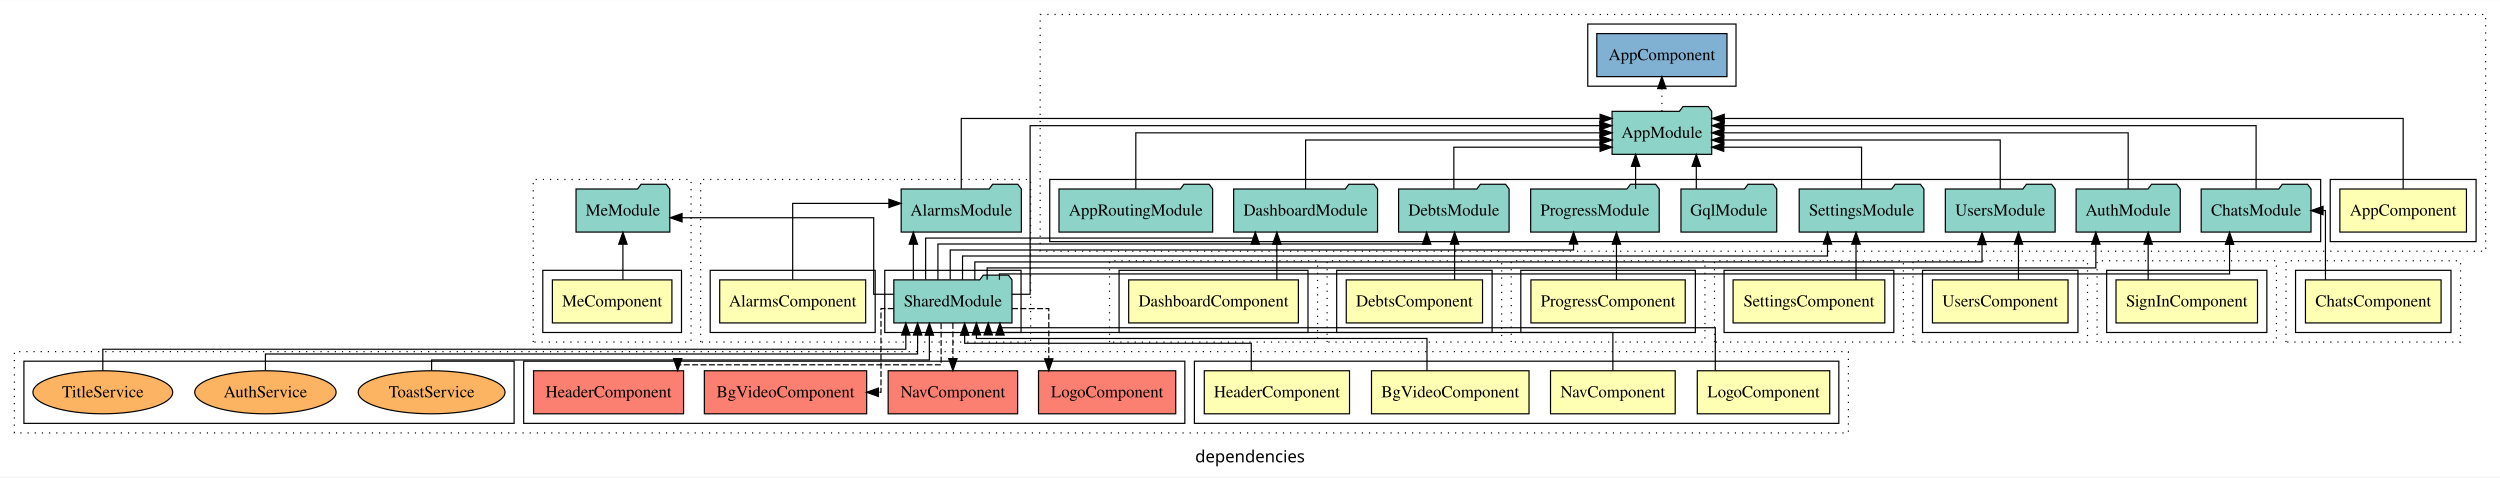
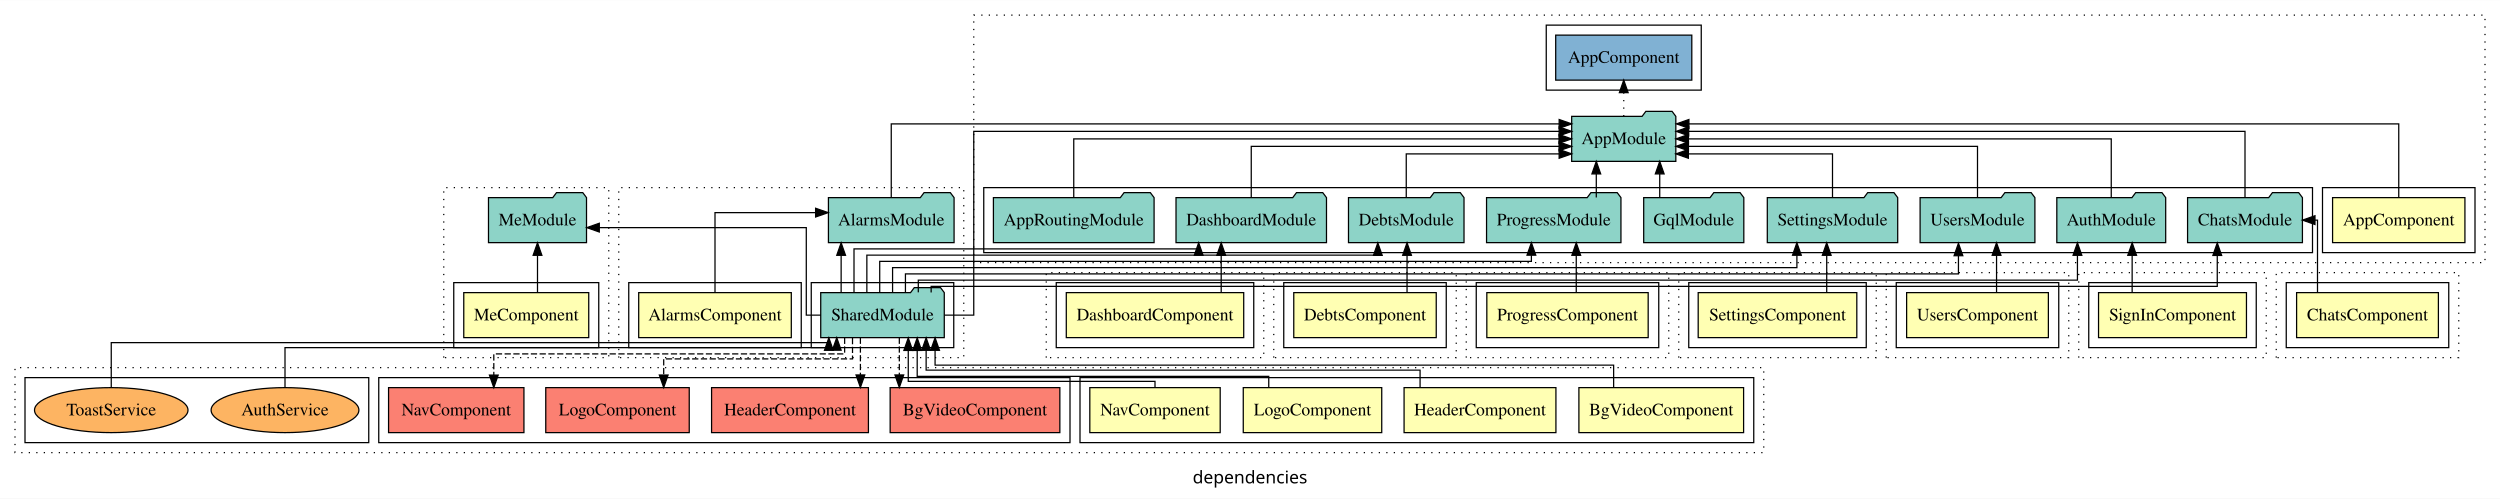
- <svg xmlns="http://www.w3.org/2000/svg" width="2091pt" height="399pt" viewBox="0.00 0.00 2091.00 398.80">
+ <svg xmlns="http://www.w3.org/2000/svg" width="2000pt" height="399pt" viewBox="0.00 0.00 2000.00 398.80">
  <g id="graph0" class="graph" transform="scale(1 1) rotate(0) translate(4 394.8)">
-     <polygon fill="white" stroke="transparent" points="-4,4 -4,-394.8 2087,-394.8 2087,4 -4,4" />
-     <text text-anchor="middle" x="1041.5" y="-8.2" font-family="sans-serif" font-size="14.00">dependencies</text>
+     <polygon fill="white" stroke="transparent" points="-4,4 -4,-394.8 1996,-394.8 1996,4 -4,4" />
+     <text text-anchor="middle" x="996" y="-8.2" font-family="sans-serif" font-size="14.00">dependencies</text>
    <g id="clust1" class="cluster">
-       <polygon fill="none" stroke="black" stroke-dasharray="1,5" points="582,-108.8 582,-244.8 858,-244.8 858,-108.8 582,-108.8" />
+       <polygon fill="none" stroke="black" stroke-dasharray="1,5" points="491,-108.8 491,-244.8 767,-244.8 767,-108.8 491,-108.8" />
    </g>
    <g id="clust2" class="cluster">
-       <polygon fill="none" stroke="black" points="590,-116.8 590,-168.8 728,-168.8 728,-116.8 590,-116.8" />
+       <polygon fill="none" stroke="black" points="499,-116.8 499,-168.8 637,-168.8 637,-116.8 499,-116.8" />
    </g>
    <g id="clust4" class="cluster">
-       <polygon fill="none" stroke="black" points="736,-116.8 736,-168.8 850,-168.8 850,-116.8 736,-116.8" />
+       <polygon fill="none" stroke="black" points="645,-116.8 645,-168.8 759,-168.8 759,-116.8 645,-116.8" />
    </g>
    <g id="clust8" class="cluster">
-       <polygon fill="none" stroke="black" stroke-dasharray="1,5" points="866,-184.8 866,-382.8 2075,-382.8 2075,-184.8 866,-184.8" />
+       <polygon fill="none" stroke="black" stroke-dasharray="1,5" points="775,-184.8 775,-382.8 1984,-382.8 1984,-184.8 775,-184.8" />
    </g>
    <g id="clust9" class="cluster">
-       <polygon fill="none" stroke="black" points="1945,-192.8 1945,-244.8 2067,-244.8 2067,-192.8 1945,-192.8" />
+       <polygon fill="none" stroke="black" points="1854,-192.8 1854,-244.8 1976,-244.8 1976,-192.8 1854,-192.8" />
    </g>
    <g id="clust11" class="cluster">
-       <polygon fill="none" stroke="black" points="874,-192.8 874,-244.8 1937,-244.8 1937,-192.8 874,-192.8" />
+       <polygon fill="none" stroke="black" points="783,-192.8 783,-244.8 1846,-244.8 1846,-192.8 783,-192.8" />
    </g>
    <g id="clust13" class="cluster">
-       <polygon fill="none" stroke="black" points="1324,-322.8 1324,-374.8 1448,-374.8 1448,-322.8 1324,-322.8" />
+       <polygon fill="none" stroke="black" points="1233,-322.8 1233,-374.8 1357,-374.8 1357,-322.8 1233,-322.8" />
    </g>
    <g id="clust21" class="cluster">
-       <polygon fill="none" stroke="black" stroke-dasharray="1,5" points="1750,-108.8 1750,-176.8 1900,-176.8 1900,-108.8 1750,-108.8" />
+       <polygon fill="none" stroke="black" stroke-dasharray="1,5" points="1659,-108.8 1659,-176.8 1809,-176.8 1809,-108.8 1659,-108.8" />
    </g>
    <g id="clust22" class="cluster">
-       <polygon fill="none" stroke="black" points="1758,-116.8 1758,-168.8 1892,-168.8 1892,-116.8 1758,-116.8" />
+       <polygon fill="none" stroke="black" points="1667,-116.8 1667,-168.8 1801,-168.8 1801,-116.8 1667,-116.8" />
    </g>
    <g id="clust28" class="cluster">
-       <polygon fill="none" stroke="black" stroke-dasharray="1,5" points="1908,-108.8 1908,-176.8 2054,-176.8 2054,-108.8 1908,-108.8" />
+       <polygon fill="none" stroke="black" stroke-dasharray="1,5" points="1817,-108.8 1817,-176.8 1963,-176.8 1963,-108.8 1817,-108.8" />
    </g>
    <g id="clust29" class="cluster">
-       <polygon fill="none" stroke="black" points="1916,-116.8 1916,-168.8 2046,-168.8 2046,-116.8 1916,-116.8" />
+       <polygon fill="none" stroke="black" points="1825,-116.8 1825,-168.8 1955,-168.8 1955,-116.8 1825,-116.8" />
    </g>
    <g id="clust35" class="cluster">
-       <polygon fill="none" stroke="black" stroke-dasharray="1,5" points="924,-108.8 924,-176.8 1098,-176.8 1098,-108.8 924,-108.8" />
+       <polygon fill="none" stroke="black" stroke-dasharray="1,5" points="833,-108.8 833,-176.8 1007,-176.8 1007,-108.8 833,-108.8" />
    </g>
    <g id="clust36" class="cluster">
-       <polygon fill="none" stroke="black" points="932,-116.8 932,-168.8 1090,-168.8 1090,-116.8 932,-116.8" />
+       <polygon fill="none" stroke="black" points="841,-116.8 841,-168.8 999,-168.8 999,-116.8 841,-116.8" />
    </g>
    <g id="clust42" class="cluster">
-       <polygon fill="none" stroke="black" stroke-dasharray="1,5" points="1106,-108.8 1106,-176.8 1252,-176.8 1252,-108.8 1106,-108.8" />
+       <polygon fill="none" stroke="black" stroke-dasharray="1,5" points="1015,-108.8 1015,-176.8 1161,-176.8 1161,-108.8 1015,-108.8" />
    </g>
    <g id="clust43" class="cluster">
-       <polygon fill="none" stroke="black" points="1114,-116.8 1114,-168.8 1244,-168.8 1244,-116.8 1114,-116.8" />
+       <polygon fill="none" stroke="black" points="1023,-116.8 1023,-168.8 1153,-168.8 1153,-116.8 1023,-116.8" />
    </g>
    <g id="clust55" class="cluster">
-       <polygon fill="none" stroke="black" stroke-dasharray="1,5" points="442,-108.8 442,-244.8 574,-244.8 574,-108.8 442,-108.8" />
+       <polygon fill="none" stroke="black" stroke-dasharray="1,5" points="351,-108.8 351,-244.8 483,-244.8 483,-108.8 351,-108.8" />
    </g>
    <g id="clust56" class="cluster">
-       <polygon fill="none" stroke="black" points="450,-116.8 450,-168.8 566,-168.8 566,-116.8 450,-116.8" />
+       <polygon fill="none" stroke="black" points="359,-116.8 359,-168.8 475,-168.8 475,-116.8 359,-116.8" />
    </g>
    <g id="clust62" class="cluster">
-       <polygon fill="none" stroke="black" stroke-dasharray="1,5" points="1260,-108.8 1260,-176.8 1422,-176.8 1422,-108.8 1260,-108.8" />
+       <polygon fill="none" stroke="black" stroke-dasharray="1,5" points="1169,-108.8 1169,-176.8 1331,-176.8 1331,-108.8 1169,-108.8" />
    </g>
    <g id="clust63" class="cluster">
-       <polygon fill="none" stroke="black" points="1268,-116.8 1268,-168.8 1414,-168.8 1414,-116.8 1268,-116.8" />
+       <polygon fill="none" stroke="black" points="1177,-116.8 1177,-168.8 1323,-168.8 1323,-116.8 1177,-116.8" />
    </g>
    <g id="clust69" class="cluster">
-       <polygon fill="none" stroke="black" stroke-dasharray="1,5" points="1430,-108.8 1430,-176.8 1588,-176.8 1588,-108.8 1430,-108.8" />
+       <polygon fill="none" stroke="black" stroke-dasharray="1,5" points="1339,-108.8 1339,-176.8 1497,-176.8 1497,-108.8 1339,-108.8" />
    </g>
    <g id="clust70" class="cluster">
-       <polygon fill="none" stroke="black" points="1438,-116.8 1438,-168.8 1580,-168.8 1580,-116.8 1438,-116.8" />
+       <polygon fill="none" stroke="black" points="1347,-116.8 1347,-168.8 1489,-168.8 1489,-116.8 1347,-116.8" />
    </g>
    <g id="clust76" class="cluster">
-       <polygon fill="none" stroke="black" stroke-dasharray="1,5" points="8,-32.8 8,-100.8 1542,-100.8 1542,-32.8 8,-32.8" />
+       <polygon fill="none" stroke="black" stroke-dasharray="1,5" points="8,-32.8 8,-100.8 1407,-100.8 1407,-32.8 8,-32.8" />
    </g>
    <g id="clust77" class="cluster">
-       <polygon fill="none" stroke="black" points="995,-40.8 995,-92.8 1534,-92.8 1534,-40.8 995,-40.8" />
+       <polygon fill="none" stroke="black" points="860,-40.8 860,-92.8 1399,-92.8 1399,-40.8 860,-40.8" />
    </g>
    <g id="clust83" class="cluster">
-       <polygon fill="none" stroke="black" points="434,-40.8 434,-92.8 987,-92.8 987,-40.8 434,-40.8" />
+       <polygon fill="none" stroke="black" points="299,-40.8 299,-92.8 852,-92.8 852,-40.8 299,-40.8" />
    </g>
    <g id="clust85" class="cluster">
-       <polygon fill="none" stroke="black" points="16,-40.8 16,-92.8 426,-92.8 426,-40.8 16,-40.8" />
+       <polygon fill="none" stroke="black" points="16,-40.8 16,-92.8 291,-92.8 291,-40.8 16,-40.8" />
    </g>
    <g id="clust86" class="cluster">
-       <polygon fill="none" stroke="black" stroke-dasharray="1,5" points="1596,-108.8 1596,-176.8 1742,-176.8 1742,-108.8 1596,-108.8" />
+       <polygon fill="none" stroke="black" stroke-dasharray="1,5" points="1505,-108.8 1505,-176.8 1651,-176.8 1651,-108.8 1505,-108.8" />
    </g>
    <g id="clust87" class="cluster">
-       <polygon fill="none" stroke="black" points="1604,-116.8 1604,-168.8 1734,-168.8 1734,-116.8 1604,-116.8" />
+       <polygon fill="none" stroke="black" points="1513,-116.8 1513,-168.8 1643,-168.8 1643,-116.8 1513,-116.8" />
    </g>
    <g id="node1" class="node">
-       <polygon fill="#ffffb3" stroke="black" points="720.04,-160.8 597.96,-160.8 597.96,-124.8 720.04,-124.8 720.04,-160.8" />
-       <text text-anchor="middle" x="659" y="-138.6" font-family="Times,serif" font-size="14.00">AlarmsComponent</text>
+       <polygon fill="#ffffb3" stroke="black" points="629.04,-160.8 506.96,-160.8 506.96,-124.8 629.04,-124.8 629.04,-160.8" />
+       <text text-anchor="middle" x="568" y="-138.6" font-family="Times,serif" font-size="14.00">AlarmsComponent</text>
    </g>
    <g id="node2" class="node">
-       <polygon fill="#8dd3c7" stroke="black" points="850.26,-236.8 847.26,-240.8 826.26,-240.8 823.26,-236.8 749.74,-236.8 749.74,-200.8 850.26,-200.8 850.26,-236.8" />
-       <text text-anchor="middle" x="800" y="-214.6" font-family="Times,serif" font-size="14.00">AlarmsModule</text>
+       <polygon fill="#8dd3c7" stroke="black" points="759.26,-236.8 756.26,-240.8 735.26,-240.8 732.26,-236.8 658.74,-236.8 658.74,-200.8 759.26,-200.8 759.26,-236.8" />
+       <text text-anchor="middle" x="709" y="-214.6" font-family="Times,serif" font-size="14.00">AlarmsModule</text>
    </g>
    <g id="edge1" class="edge">
-       <path fill="none" stroke="black" d="M659,-161C659,-185.16 659,-224.8 659,-224.8 659,-224.8 739.49,-224.8 739.49,-224.8" />
-       <polygon fill="black" stroke="black" points="739.49,-228.3 749.49,-224.8 739.49,-221.3 739.49,-228.3" />
+       <path fill="none" stroke="black" d="M568,-161C568,-185.16 568,-224.8 568,-224.8 568,-224.8 648.49,-224.8 648.49,-224.8" />
+       <polygon fill="black" stroke="black" points="648.49,-228.3 658.49,-224.8 648.49,-221.3 648.49,-228.3" />
    </g>
    <g id="node5" class="node">
-       <polygon fill="#8dd3c7" stroke="black" points="1427.66,-301.8 1424.66,-305.8 1403.66,-305.8 1400.66,-301.8 1344.34,-301.8 1344.34,-265.8 1427.66,-265.8 1427.66,-301.8" />
-       <text text-anchor="middle" x="1386" y="-279.6" font-family="Times,serif" font-size="14.00">AppModule</text>
+       <polygon fill="#8dd3c7" stroke="black" points="1336.66,-301.8 1333.66,-305.8 1312.66,-305.8 1309.66,-301.8 1253.34,-301.8 1253.34,-265.8 1336.66,-265.8 1336.66,-301.8" />
+       <text text-anchor="middle" x="1295" y="-279.6" font-family="Times,serif" font-size="14.00">AppModule</text>
    </g>
    <g id="edge4" class="edge">
-       <path fill="none" stroke="black" d="M800,-237.05C800,-259.82 800,-295.8 800,-295.8 800,-295.8 1334.33,-295.8 1334.33,-295.8" />
-       <polygon fill="black" stroke="black" points="1334.33,-299.3 1344.33,-295.8 1334.33,-292.3 1334.33,-299.3" />
+       <path fill="none" stroke="black" d="M709,-237.05C709,-259.82 709,-295.8 709,-295.8 709,-295.8 1243.33,-295.8 1243.33,-295.8" />
+       <polygon fill="black" stroke="black" points="1243.33,-299.3 1253.33,-295.8 1243.33,-292.3 1243.33,-299.3" />
    </g>
    <g id="node3" class="node">
-       <polygon fill="#8dd3c7" stroke="black" points="842.42,-160.8 839.42,-164.8 818.42,-164.8 815.42,-160.8 743.58,-160.8 743.58,-124.8 842.42,-124.8 842.42,-160.8" />
-       <text text-anchor="middle" x="793" y="-138.6" font-family="Times,serif" font-size="14.00">SharedModule</text>
+       <polygon fill="#8dd3c7" stroke="black" points="751.42,-160.8 748.42,-164.8 727.42,-164.8 724.42,-160.8 652.58,-160.8 652.58,-124.8 751.42,-124.8 751.42,-160.8" />
+       <text text-anchor="middle" x="702" y="-138.6" font-family="Times,serif" font-size="14.00">SharedModule</text>
    </g>
    <g id="edge2" class="edge">
-       <path fill="none" stroke="black" d="M759.91,-160.81C759.91,-160.81 759.91,-190.65 759.91,-190.65" />
-       <polygon fill="black" stroke="black" points="756.41,-190.65 759.91,-200.65 763.41,-190.65 756.41,-190.65" />
+       <path fill="none" stroke="black" d="M668.91,-160.81C668.91,-160.81 668.91,-190.65 668.91,-190.65" />
+       <polygon fill="black" stroke="black" points="665.41,-190.65 668.91,-200.65 672.41,-190.65 665.41,-190.65" />
    </g>
    <g id="edge13" class="edge">
-       <path fill="none" stroke="black" d="M842.29,-148.8C851.13,-148.8 857.59,-148.8 857.59,-148.8 857.59,-148.8 857.59,-289.8 857.59,-289.8 857.59,-289.8 1334.1,-289.8 1334.1,-289.8" />
-       <polygon fill="black" stroke="black" points="1334.1,-293.3 1344.1,-289.8 1334.1,-286.3 1334.1,-293.3" />
+       <path fill="none" stroke="black" d="M751.5,-142.8C764.52,-142.8 775,-142.8 775,-142.8 775,-142.8 775,-289.8 775,-289.8 775,-289.8 1243.32,-289.8 1243.32,-289.8" />
+       <polygon fill="black" stroke="black" points="1243.32,-293.3 1253.32,-289.8 1243.32,-286.3 1243.32,-293.3" />
    </g>
    <g id="node7" class="node">
-       <polygon fill="#8dd3c7" stroke="black" points="1819.55,-236.8 1816.55,-240.8 1795.55,-240.8 1792.55,-236.8 1732.45,-236.8 1732.45,-200.8 1819.55,-200.8 1819.55,-236.8" />
-       <text text-anchor="middle" x="1776" y="-214.6" font-family="Times,serif" font-size="14.00">AuthModule</text>
+       <polygon fill="#8dd3c7" stroke="black" points="1728.55,-236.8 1725.55,-240.8 1704.55,-240.8 1701.55,-236.8 1641.45,-236.8 1641.45,-200.8 1728.55,-200.8 1728.55,-236.8" />
+       <text text-anchor="middle" x="1685" y="-214.6" font-family="Times,serif" font-size="14.00">AuthModule</text>
    </g>
    <g id="edge17" class="edge">
-       <path fill="none" stroke="black" d="M821.64,-161.01C821.64,-166.35 821.64,-170.8 821.64,-170.8 821.64,-170.8 1748.95,-170.8 1748.95,-170.8 1748.95,-170.8 1748.95,-190.65 1748.95,-190.65" />
-       <polygon fill="black" stroke="black" points="1745.45,-190.65 1748.95,-200.65 1752.45,-190.65 1745.45,-190.65" />
+       <path fill="none" stroke="black" d="M730.64,-161.01C730.64,-166.35 730.64,-170.8 730.64,-170.8 730.64,-170.8 1657.95,-170.8 1657.95,-170.8 1657.95,-170.8 1657.95,-190.65 1657.95,-190.65" />
+       <polygon fill="black" stroke="black" points="1654.45,-190.65 1657.95,-200.65 1661.45,-190.65 1654.45,-190.65" />
    </g>
    <g id="node8" class="node">
-       <polygon fill="#8dd3c7" stroke="black" points="1928.94,-236.8 1925.94,-240.8 1904.94,-240.8 1901.94,-236.8 1837.06,-236.8 1837.06,-200.8 1928.94,-200.8 1928.94,-236.8" />
-       <text text-anchor="middle" x="1883" y="-214.6" font-family="Times,serif" font-size="14.00">ChatsModule</text>
+       <polygon fill="#8dd3c7" stroke="black" points="1837.94,-236.8 1834.94,-240.8 1813.94,-240.8 1810.94,-236.8 1746.06,-236.8 1746.06,-200.8 1837.94,-200.8 1837.94,-236.8" />
+       <text text-anchor="middle" x="1792" y="-214.6" font-family="Times,serif" font-size="14.00">ChatsModule</text>
    </g>
    <g id="edge19" class="edge">
-       <path fill="none" stroke="black" d="M831.92,-160.92C831.92,-163.77 831.92,-165.8 831.92,-165.8 831.92,-165.8 1860.81,-165.8 1860.81,-165.8 1860.81,-165.8 1860.81,-190.56 1860.81,-190.56" />
-       <polygon fill="black" stroke="black" points="1857.31,-190.56 1860.81,-200.56 1864.31,-190.56 1857.31,-190.56" />
+       <path fill="none" stroke="black" d="M740.92,-160.92C740.92,-163.77 740.92,-165.8 740.92,-165.8 740.92,-165.8 1769.81,-165.8 1769.81,-165.8 1769.81,-165.8 1769.81,-190.56 1769.81,-190.56" />
+       <polygon fill="black" stroke="black" points="1766.31,-190.56 1769.81,-200.56 1773.31,-190.56 1766.31,-190.56" />
    </g>
    <g id="node9" class="node">
-       <polygon fill="#8dd3c7" stroke="black" points="1148.19,-236.8 1145.19,-240.8 1124.19,-240.8 1121.19,-236.8 1027.81,-236.8 1027.81,-200.8 1148.19,-200.8 1148.19,-236.8" />
-       <text text-anchor="middle" x="1088" y="-214.6" font-family="Times,serif" font-size="14.00">DashboardModule</text>
+       <polygon fill="#8dd3c7" stroke="black" points="1057.19,-236.8 1054.19,-240.8 1033.19,-240.8 1030.19,-236.8 936.81,-236.8 936.81,-200.8 1057.19,-200.8 1057.19,-236.8" />
+       <text text-anchor="middle" x="997" y="-214.6" font-family="Times,serif" font-size="14.00">DashboardModule</text>
    </g>
    <g id="edge21" class="edge">
-       <path fill="none" stroke="black" d="M770.2,-161.04C770.2,-176.37 770.2,-195.8 770.2,-195.8 770.2,-195.8 1045.93,-195.8 1045.93,-195.8 1045.93,-195.8 1045.93,-196.29 1045.93,-196.29" />
-       <polygon fill="black" stroke="black" points="1042.43,-190.68 1045.93,-200.68 1049.43,-190.68 1042.43,-190.68" />
+       <path fill="none" stroke="black" d="M679.2,-161.04C679.2,-176.37 679.2,-195.8 679.2,-195.8 679.2,-195.8 954.93,-195.8 954.93,-195.8 954.93,-195.8 954.93,-196.29 954.93,-196.29" />
+       <polygon fill="black" stroke="black" points="951.43,-190.68 954.93,-200.68 958.43,-190.68 951.43,-190.68" />
    </g>
    <g id="node10" class="node">
-       <polygon fill="#8dd3c7" stroke="black" points="1258.21,-236.8 1255.21,-240.8 1234.21,-240.8 1231.21,-236.8 1165.79,-236.8 1165.79,-200.8 1258.21,-200.8 1258.21,-236.8" />
-       <text text-anchor="middle" x="1212" y="-214.6" font-family="Times,serif" font-size="14.00">DebtsModule</text>
+       <polygon fill="#8dd3c7" stroke="black" points="1167.21,-236.8 1164.21,-240.8 1143.21,-240.8 1140.21,-236.8 1074.79,-236.8 1074.79,-200.8 1167.21,-200.8 1167.21,-236.8" />
+       <text text-anchor="middle" x="1121" y="-214.6" font-family="Times,serif" font-size="14.00">DebtsModule</text>
    </g>
    <g id="edge23" class="edge">
-       <path fill="none" stroke="black" d="M780.48,-160.95C780.48,-174.54 780.48,-190.8 780.48,-190.8 780.48,-190.8 1189.26,-190.8 1189.26,-190.8 1189.26,-190.8 1189.26,-191.78 1189.26,-191.78" />
-       <polygon fill="black" stroke="black" points="1185.76,-190.59 1189.26,-200.59 1192.76,-190.59 1185.76,-190.59" />
+       <path fill="none" stroke="black" d="M689.48,-160.95C689.48,-174.54 689.48,-190.8 689.48,-190.8 689.48,-190.8 1098.26,-190.8 1098.26,-190.8 1098.26,-190.8 1098.26,-191.78 1098.26,-191.78" />
+       <polygon fill="black" stroke="black" points="1094.76,-190.59 1098.26,-200.59 1101.76,-190.59 1094.76,-190.59" />
    </g>
    <g id="node12" class="node">
-       <polygon fill="#8dd3c7" stroke="black" points="1383.76,-236.8 1380.76,-240.8 1359.76,-240.8 1356.76,-236.8 1276.24,-236.8 1276.24,-200.8 1383.76,-200.8 1383.76,-236.8" />
-       <text text-anchor="middle" x="1330" y="-214.6" font-family="Times,serif" font-size="14.00">ProgressModule</text>
+       <polygon fill="#8dd3c7" stroke="black" points="1292.76,-236.8 1289.76,-240.8 1268.76,-240.8 1265.76,-236.8 1185.24,-236.8 1185.24,-200.8 1292.76,-200.8 1292.76,-236.8" />
+       <text text-anchor="middle" x="1239" y="-214.6" font-family="Times,serif" font-size="14.00">ProgressModule</text>
    </g>
    <g id="edge27" class="edge">
-       <path fill="none" stroke="black" d="M790.77,-161.29C790.77,-172.94 790.77,-185.8 790.77,-185.8 790.77,-185.8 1312.11,-185.8 1312.11,-185.8 1312.11,-185.8 1312.11,-190.76 1312.11,-190.76" />
-       <polygon fill="black" stroke="black" points="1308.61,-190.76 1312.11,-200.76 1315.61,-190.76 1308.61,-190.76" />
+       <path fill="none" stroke="black" d="M699.77,-161.29C699.77,-172.94 699.77,-185.8 699.77,-185.8 699.77,-185.8 1221.11,-185.8 1221.11,-185.8 1221.11,-185.8 1221.11,-190.76 1221.11,-190.76" />
+       <polygon fill="black" stroke="black" points="1217.61,-190.76 1221.11,-200.76 1224.61,-190.76 1217.61,-190.76" />
    </g>
    <g id="node13" class="node">
-       <polygon fill="#8dd3c7" stroke="black" points="1605.16,-236.8 1602.16,-240.8 1581.16,-240.8 1578.16,-236.8 1500.84,-236.8 1500.84,-200.8 1605.16,-200.8 1605.16,-236.8" />
-       <text text-anchor="middle" x="1553" y="-214.6" font-family="Times,serif" font-size="14.00">SettingsModule</text>
+       <polygon fill="#8dd3c7" stroke="black" points="1514.16,-236.8 1511.16,-240.8 1490.16,-240.8 1487.16,-236.8 1409.84,-236.8 1409.84,-200.8 1514.16,-200.8 1514.16,-236.8" />
+       <text text-anchor="middle" x="1462" y="-214.6" font-family="Times,serif" font-size="14.00">SettingsModule</text>
    </g>
    <g id="edge29" class="edge">
-       <path fill="none" stroke="black" d="M801.06,-160.91C801.06,-170.7 801.06,-180.8 801.06,-180.8 801.06,-180.8 1524.52,-180.8 1524.52,-180.8 1524.52,-180.8 1524.52,-190.69 1524.52,-190.69" />
-       <polygon fill="black" stroke="black" points="1521.02,-190.69 1524.52,-200.69 1528.02,-190.69 1521.02,-190.69" />
+       <path fill="none" stroke="black" d="M710.06,-160.91C710.06,-170.7 710.06,-180.8 710.06,-180.8 710.06,-180.8 1433.52,-180.8 1433.52,-180.8 1433.52,-180.8 1433.52,-190.69 1433.52,-190.69" />
+       <polygon fill="black" stroke="black" points="1430.02,-190.69 1433.52,-200.69 1437.02,-190.69 1430.02,-190.69" />
    </g>
    <g id="node14" class="node">
-       <polygon fill="#8dd3c7" stroke="black" points="1714.92,-236.8 1711.92,-240.8 1690.92,-240.8 1687.92,-236.8 1623.08,-236.8 1623.08,-200.8 1714.92,-200.8 1714.92,-236.8" />
-       <text text-anchor="middle" x="1669" y="-214.6" font-family="Times,serif" font-size="14.00">UsersModule</text>
-     </g>
-     <g id="edge42" class="edge">
-       <path fill="none" stroke="black" d="M811.35,-160.84C811.35,-168.55 811.35,-175.8 811.35,-175.8 811.35,-175.8 1653.76,-175.8 1653.76,-175.8 1653.76,-175.8 1653.76,-190.31 1653.76,-190.31" />
-       <polygon fill="black" stroke="black" points="1650.26,-190.31 1653.76,-200.31 1657.26,-190.31 1650.26,-190.31" />
+       <polygon fill="#8dd3c7" stroke="black" points="1623.92,-236.8 1620.92,-240.8 1599.92,-240.8 1596.92,-236.8 1532.08,-236.8 1532.08,-200.8 1623.92,-200.8 1623.92,-236.8" />
+       <text text-anchor="middle" x="1578" y="-214.6" font-family="Times,serif" font-size="14.00">UsersModule</text>
+     </g>
+     <g id="edge41" class="edge">
+       <path fill="none" stroke="black" d="M720.35,-160.84C720.35,-168.55 720.35,-175.8 720.35,-175.8 720.35,-175.8 1562.76,-175.8 1562.76,-175.8 1562.76,-175.8 1562.76,-190.31 1562.76,-190.31" />
+       <polygon fill="black" stroke="black" points="1559.26,-190.31 1562.76,-200.31 1566.26,-190.31 1559.26,-190.31" />
    </g>
    <g id="node21" class="node">
-       <polygon fill="#8dd3c7" stroke="black" points="556.21,-236.8 553.21,-240.8 532.21,-240.8 529.21,-236.8 477.79,-236.8 477.79,-200.8 556.21,-200.8 556.21,-236.8" />
-       <text text-anchor="middle" x="517" y="-214.6" font-family="Times,serif" font-size="14.00">MeModule</text>
+       <polygon fill="#8dd3c7" stroke="black" points="465.21,-236.8 462.21,-240.8 441.21,-240.8 438.21,-236.8 386.79,-236.8 386.79,-200.8 465.21,-200.8 465.21,-236.8" />
+       <text text-anchor="middle" x="426" y="-214.6" font-family="Times,serif" font-size="14.00">MeModule</text>
    </g>
    <g id="edge25" class="edge">
-       <path fill="none" stroke="black" d="M743.48,-148.8C733.9,-148.8 726.77,-148.8 726.77,-148.8 726.77,-148.8 726.77,-212.8 726.77,-212.8 726.77,-212.8 566.46,-212.8 566.46,-212.8" />
-       <polygon fill="black" stroke="black" points="566.46,-209.3 556.46,-212.8 566.46,-216.3 566.46,-209.3" />
+       <path fill="none" stroke="black" d="M652.79,-142.8C645.85,-142.8 641.03,-142.8 641.03,-142.8 641.03,-142.8 641.03,-212.8 641.03,-212.8 641.03,-212.8 475.44,-212.8 475.44,-212.8" />
+       <polygon fill="black" stroke="black" points="475.44,-209.3 465.44,-212.8 475.44,-216.3 475.44,-209.3" />
    </g>
    <g id="node28" class="node">
-       <polygon fill="#fb8072" stroke="black" points="720.88,-84.8 585.12,-84.8 585.12,-48.8 720.88,-48.8 720.88,-84.8" />
-       <text text-anchor="middle" x="653" y="-62.6" font-family="Times,serif" font-size="14.00">BgVideoComponent </text>
+       <polygon fill="#fb8072" stroke="black" points="843.88,-84.8 708.12,-84.8 708.12,-48.8 843.88,-48.8 843.88,-84.8" />
+       <text text-anchor="middle" x="776" y="-62.6" font-family="Times,serif" font-size="14.00">BgVideoComponent </text>
    </g>
    <g id="edge34" class="edge">
-       <path fill="none" stroke="black" stroke-dasharray="5,2" d="M743.6,-136.8C737.22,-136.8 732.85,-136.8 732.85,-136.8 732.85,-136.8 732.85,-66.8 732.85,-66.8 732.85,-66.8 730.72,-66.8 730.72,-66.8" />
-       <polygon fill="black" stroke="black" points="730.72,-63.3 720.72,-66.8 730.72,-70.3 730.72,-63.3" />
+       <path fill="none" stroke="black" stroke-dasharray="5,2" d="M715.46,-124.79C715.46,-124.79 715.46,-94.95 715.46,-94.95" />
+       <polygon fill="black" stroke="black" points="718.96,-94.95 715.46,-84.95 711.96,-94.95 718.96,-94.95" />
    </g>
    <g id="node29" class="node">
-       <polygon fill="#fb8072" stroke="black" points="567.74,-84.8 442.26,-84.8 442.26,-48.8 567.74,-48.8 567.74,-84.8" />
-       <text text-anchor="middle" x="505" y="-62.6" font-family="Times,serif" font-size="14.00">HeaderComponent </text>
+       <polygon fill="#fb8072" stroke="black" points="690.74,-84.8 565.26,-84.8 565.26,-48.8 690.74,-48.8 690.74,-84.8" />
+       <text text-anchor="middle" x="628" y="-62.6" font-family="Times,serif" font-size="14.00">HeaderComponent </text>
    </g>
    <g id="edge35" class="edge">
-       <path fill="none" stroke="black" stroke-dasharray="5,2" d="M783.16,-124.56C783.16,-109.23 783.16,-89.8 783.16,-89.8 783.16,-89.8 562.81,-89.8 562.81,-89.8 562.81,-89.8 562.81,-89.31 562.81,-89.31" />
-       <polygon fill="black" stroke="black" points="566.31,-94.92 562.81,-84.92 559.31,-94.92 566.31,-94.92" />
+       <path fill="none" stroke="black" stroke-dasharray="5,2" d="M684.32,-124.79C684.32,-124.79 684.32,-94.95 684.32,-94.95" />
+       <polygon fill="black" stroke="black" points="687.82,-94.95 684.32,-84.95 680.82,-94.95 687.82,-94.95" />
    </g>
    <g id="node30" class="node">
-       <polygon fill="#fb8072" stroke="black" points="979.39,-84.8 864.61,-84.8 864.61,-48.8 979.39,-48.8 979.39,-84.8" />
-       <text text-anchor="middle" x="922" y="-62.6" font-family="Times,serif" font-size="14.00">LogoComponent </text>
+       <polygon fill="#fb8072" stroke="black" points="547.39,-84.8 432.61,-84.8 432.61,-48.8 547.39,-48.8 547.39,-84.8" />
+       <text text-anchor="middle" x="490" y="-62.6" font-family="Times,serif" font-size="14.00">LogoComponent </text>
    </g>
    <g id="edge36" class="edge">
-       <path fill="none" stroke="black" stroke-dasharray="5,2" d="M842.43,-136.8C858.93,-136.8 873.21,-136.8 873.21,-136.8 873.21,-136.8 873.21,-94.83 873.21,-94.83" />
-       <polygon fill="black" stroke="black" points="876.71,-94.83 873.21,-84.83 869.71,-94.83 876.71,-94.83" />
+       <path fill="none" stroke="black" stroke-dasharray="5,2" d="M678.01,-124.48C678.01,-116.01 678.01,-107.8 678.01,-107.8 678.01,-107.8 526.96,-107.8 526.96,-107.8 526.96,-107.8 526.96,-94.9 526.96,-94.9" />
+       <polygon fill="black" stroke="black" points="530.46,-94.9 526.96,-84.9 523.46,-94.9 530.46,-94.9" />
    </g>
    <g id="node31" class="node">
-       <polygon fill="#fb8072" stroke="black" points="847.15,-84.8 738.85,-84.8 738.85,-48.8 847.15,-48.8 847.15,-84.8" />
-       <text text-anchor="middle" x="793" y="-62.6" font-family="Times,serif" font-size="14.00">NavComponent </text>
+       <polygon fill="#fb8072" stroke="black" points="415.15,-84.8 306.85,-84.8 306.85,-48.8 415.15,-48.8 415.15,-84.8" />
+       <text text-anchor="middle" x="361" y="-62.6" font-family="Times,serif" font-size="14.00">NavComponent </text>
    </g>
    <g id="edge37" class="edge">
-       <path fill="none" stroke="black" stroke-dasharray="5,2" d="M793,-124.79C793,-124.79 793,-94.95 793,-94.95" />
-       <polygon fill="black" stroke="black" points="796.5,-94.95 793,-84.95 789.5,-94.95 796.5,-94.95" />
+       <path fill="none" stroke="black" stroke-dasharray="5,2" d="M671.71,-124.77C671.71,-117.95 671.71,-111.8 671.71,-111.8 671.71,-111.8 391.04,-111.8 391.04,-111.8 391.04,-111.8 391.04,-94.84 391.04,-94.84" />
+       <polygon fill="black" stroke="black" points="394.54,-94.84 391.04,-84.84 387.54,-94.84 394.54,-94.84" />
    </g>
    <g id="node4" class="node">
-       <polygon fill="#ffffb3" stroke="black" points="2058.94,-236.8 1953.06,-236.8 1953.06,-200.8 2058.94,-200.8 2058.94,-236.8" />
-       <text text-anchor="middle" x="2006" y="-214.6" font-family="Times,serif" font-size="14.00">AppComponent</text>
+       <polygon fill="#ffffb3" stroke="black" points="1967.94,-236.8 1862.06,-236.8 1862.06,-200.8 1967.94,-200.8 1967.94,-236.8" />
+       <text text-anchor="middle" x="1915" y="-214.6" font-family="Times,serif" font-size="14.00">AppComponent</text>
    </g>
    <g id="edge3" class="edge">
-       <path fill="none" stroke="black" d="M2006,-237.05C2006,-259.82 2006,-295.8 2006,-295.8 2006,-295.8 1438.13,-295.8 1438.13,-295.8" />
-       <polygon fill="black" stroke="black" points="1438.13,-292.3 1428.13,-295.8 1438.13,-299.3 1438.13,-292.3" />
+       <path fill="none" stroke="black" d="M1915,-237.05C1915,-259.82 1915,-295.8 1915,-295.8 1915,-295.8 1347.13,-295.8 1347.13,-295.8" />
+       <polygon fill="black" stroke="black" points="1347.13,-292.3 1337.13,-295.8 1347.13,-299.3 1347.13,-292.3" />
    </g>
    <g id="node15" class="node">
-       <polygon fill="#80b1d3" stroke="black" points="1440.44,-366.8 1331.56,-366.8 1331.56,-330.8 1440.44,-330.8 1440.44,-366.8" />
-       <text text-anchor="middle" x="1386" y="-344.6" font-family="Times,serif" font-size="14.00">AppComponent </text>
+       <polygon fill="#80b1d3" stroke="black" points="1349.44,-366.8 1240.56,-366.8 1240.56,-330.8 1349.44,-330.8 1349.44,-366.8" />
+       <text text-anchor="middle" x="1295" y="-344.6" font-family="Times,serif" font-size="14.00">AppComponent </text>
    </g>
    <g id="edge15" class="edge">
-       <path fill="none" stroke="black" stroke-dasharray="1,5" d="M1386,-301.91C1386,-301.91 1386,-320.79 1386,-320.79" />
-       <polygon fill="black" stroke="black" points="1382.5,-320.79 1386,-330.79 1389.5,-320.79 1382.5,-320.79" />
+       <path fill="none" stroke="black" stroke-dasharray="1,5" d="M1295,-301.91C1295,-301.91 1295,-320.79 1295,-320.79" />
+       <polygon fill="black" stroke="black" points="1291.5,-320.79 1295,-330.79 1298.5,-320.79 1291.5,-320.79" />
    </g>
    <g id="node6" class="node">
-       <polygon fill="#8dd3c7" stroke="black" points="1010.27,-236.8 1007.27,-240.8 986.27,-240.8 983.27,-236.8 881.73,-236.8 881.73,-200.8 1010.27,-200.8 1010.27,-236.8" />
-       <text text-anchor="middle" x="946" y="-214.6" font-family="Times,serif" font-size="14.00">AppRoutingModule</text>
+       <polygon fill="#8dd3c7" stroke="black" points="919.27,-236.8 916.27,-240.8 895.27,-240.8 892.27,-236.8 790.73,-236.8 790.73,-200.8 919.27,-200.8 919.27,-236.8" />
+       <text text-anchor="middle" x="855" y="-214.6" font-family="Times,serif" font-size="14.00">AppRoutingModule</text>
    </g>
    <g id="edge5" class="edge">
-       <path fill="none" stroke="black" d="M946,-236.91C946,-256.14 946,-283.8 946,-283.8 946,-283.8 1334.21,-283.8 1334.21,-283.8" />
-       <polygon fill="black" stroke="black" points="1334.21,-287.3 1344.21,-283.8 1334.21,-280.3 1334.21,-287.3" />
+       <path fill="none" stroke="black" d="M855,-236.91C855,-256.14 855,-283.8 855,-283.8 855,-283.8 1243.21,-283.8 1243.21,-283.8" />
+       <polygon fill="black" stroke="black" points="1243.21,-287.3 1253.21,-283.8 1243.21,-280.3 1243.21,-287.3" />
    </g>
    <g id="edge6" class="edge">
-       <path fill="none" stroke="black" d="M1776,-236.91C1776,-256.14 1776,-283.8 1776,-283.8 1776,-283.8 1437.74,-283.8 1437.74,-283.8" />
-       <polygon fill="black" stroke="black" points="1437.74,-280.3 1427.74,-283.8 1437.74,-287.3 1437.74,-280.3" />
+       <path fill="none" stroke="black" d="M1685,-236.91C1685,-256.14 1685,-283.8 1685,-283.8 1685,-283.8 1346.74,-283.8 1346.74,-283.8" />
+       <polygon fill="black" stroke="black" points="1346.74,-280.3 1336.74,-283.8 1346.74,-287.3 1346.74,-280.3" />
    </g>
    <g id="edge7" class="edge">
-       <path fill="none" stroke="black" d="M1883,-237.08C1883,-258.12 1883,-289.8 1883,-289.8 1883,-289.8 1437.95,-289.8 1437.95,-289.8" />
-       <polygon fill="black" stroke="black" points="1437.95,-286.3 1427.95,-289.8 1437.95,-293.3 1437.95,-286.3" />
+       <path fill="none" stroke="black" d="M1792,-237.08C1792,-258.12 1792,-289.8 1792,-289.8 1792,-289.8 1346.95,-289.8 1346.95,-289.8" />
+       <polygon fill="black" stroke="black" points="1346.95,-286.3 1336.95,-289.8 1346.95,-293.3 1346.95,-286.3" />
    </g>
    <g id="edge8" class="edge">
-       <path fill="none" stroke="black" d="M1088,-236.82C1088,-254.17 1088,-277.8 1088,-277.8 1088,-277.8 1334.25,-277.8 1334.25,-277.8" />
-       <polygon fill="black" stroke="black" points="1334.25,-281.3 1344.25,-277.8 1334.25,-274.3 1334.25,-281.3" />
+       <path fill="none" stroke="black" d="M997,-236.82C997,-254.17 997,-277.8 997,-277.8 997,-277.8 1243.25,-277.8 1243.25,-277.8" />
+       <polygon fill="black" stroke="black" points="1243.25,-281.3 1253.25,-277.8 1243.25,-274.3 1243.25,-281.3" />
    </g>
    <g id="edge9" class="edge">
-       <path fill="none" stroke="black" d="M1212,-237.04C1212,-252.37 1212,-271.8 1212,-271.8 1212,-271.8 1334.32,-271.8 1334.32,-271.8" />
-       <polygon fill="black" stroke="black" points="1334.32,-275.3 1344.32,-271.8 1334.32,-268.3 1334.32,-275.3" />
+       <path fill="none" stroke="black" d="M1121,-237.04C1121,-252.37 1121,-271.8 1121,-271.8 1121,-271.8 1243.32,-271.8 1243.32,-271.8" />
+       <polygon fill="black" stroke="black" points="1243.32,-275.3 1253.32,-271.8 1243.32,-268.3 1243.32,-275.3" />
    </g>
    <g id="node11" class="node">
-       <polygon fill="#8dd3c7" stroke="black" points="1482.05,-236.8 1479.05,-240.8 1458.05,-240.8 1455.05,-236.8 1401.95,-236.8 1401.95,-200.8 1482.05,-200.8 1482.05,-236.8" />
-       <text text-anchor="middle" x="1442" y="-214.6" font-family="Times,serif" font-size="14.00">GqlModule</text>
+       <polygon fill="#8dd3c7" stroke="black" points="1391.05,-236.8 1388.05,-240.8 1367.05,-240.8 1364.05,-236.8 1310.95,-236.8 1310.95,-200.8 1391.05,-200.8 1391.05,-236.8" />
+       <text text-anchor="middle" x="1351" y="-214.6" font-family="Times,serif" font-size="14.00">GqlModule</text>
    </g>
    <g id="edge10" class="edge">
-       <path fill="none" stroke="black" d="M1414.78,-236.91C1414.78,-236.91 1414.78,-255.79 1414.78,-255.79" />
-       <polygon fill="black" stroke="black" points="1411.28,-255.79 1414.78,-265.79 1418.28,-255.79 1411.28,-255.79" />
+       <path fill="none" stroke="black" d="M1323.78,-236.91C1323.78,-236.91 1323.78,-255.79 1323.78,-255.79" />
+       <polygon fill="black" stroke="black" points="1320.28,-255.79 1323.78,-265.79 1327.28,-255.79 1320.28,-255.79" />
    </g>
    <g id="edge11" class="edge">
-       <path fill="none" stroke="black" d="M1364.03,-236.91C1364.03,-236.91 1364.03,-255.79 1364.03,-255.79" />
-       <polygon fill="black" stroke="black" points="1360.53,-255.79 1364.03,-265.79 1367.53,-255.79 1360.53,-255.79" />
+       <path fill="none" stroke="black" d="M1273.03,-236.91C1273.03,-236.91 1273.03,-255.79 1273.03,-255.79" />
+       <polygon fill="black" stroke="black" points="1269.53,-255.79 1273.03,-265.79 1276.53,-255.79 1269.53,-255.79" />
    </g>
    <g id="edge12" class="edge">
-       <path fill="none" stroke="black" d="M1553,-237.04C1553,-252.37 1553,-271.8 1553,-271.8 1553,-271.8 1437.71,-271.8 1437.71,-271.8" />
-       <polygon fill="black" stroke="black" points="1437.71,-268.3 1427.71,-271.8 1437.71,-275.3 1437.71,-268.3" />
+       <path fill="none" stroke="black" d="M1462,-237.04C1462,-252.37 1462,-271.8 1462,-271.8 1462,-271.8 1346.71,-271.8 1346.71,-271.8" />
+       <polygon fill="black" stroke="black" points="1346.71,-268.3 1336.71,-271.8 1346.71,-275.3 1346.71,-268.3" />
    </g>
    <g id="edge14" class="edge">
-       <path fill="none" stroke="black" d="M1669,-236.82C1669,-254.17 1669,-277.8 1669,-277.8 1669,-277.8 1437.76,-277.8 1437.76,-277.8" />
-       <polygon fill="black" stroke="black" points="1437.76,-274.3 1427.76,-277.8 1437.76,-281.3 1437.76,-274.3" />
+       <path fill="none" stroke="black" d="M1578,-236.82C1578,-254.17 1578,-277.8 1578,-277.8 1578,-277.8 1346.76,-277.8 1346.76,-277.8" />
+       <polygon fill="black" stroke="black" points="1346.76,-274.3 1336.76,-277.8 1346.76,-281.3 1346.76,-274.3" />
    </g>
    <g id="node16" class="node">
-       <polygon fill="#ffffb3" stroke="black" points="1884.17,-160.8 1765.83,-160.8 1765.83,-124.8 1884.17,-124.8 1884.17,-160.8" />
-       <text text-anchor="middle" x="1825" y="-138.6" font-family="Times,serif" font-size="14.00">SignInComponent</text>
+       <polygon fill="#ffffb3" stroke="black" points="1793.17,-160.8 1674.83,-160.8 1674.83,-124.8 1793.17,-124.8 1793.17,-160.8" />
+       <text text-anchor="middle" x="1734" y="-138.6" font-family="Times,serif" font-size="14.00">SignInComponent</text>
    </g>
    <g id="edge16" class="edge">
-       <path fill="none" stroke="black" d="M1792.72,-160.81C1792.72,-160.81 1792.72,-190.65 1792.72,-190.65" />
-       <polygon fill="black" stroke="black" points="1789.22,-190.65 1792.72,-200.65 1796.22,-190.65 1789.22,-190.65" />
+       <path fill="none" stroke="black" d="M1701.72,-160.81C1701.72,-160.81 1701.72,-190.65 1701.72,-190.65" />
+       <polygon fill="black" stroke="black" points="1698.22,-190.65 1701.72,-200.65 1705.22,-190.65 1698.22,-190.65" />
    </g>
    <g id="node17" class="node">
-       <polygon fill="#ffffb3" stroke="black" points="2037.72,-160.8 1924.28,-160.8 1924.28,-124.8 2037.72,-124.8 2037.72,-160.8" />
-       <text text-anchor="middle" x="1981" y="-138.6" font-family="Times,serif" font-size="14.00">ChatsComponent</text>
+       <polygon fill="#ffffb3" stroke="black" points="1946.72,-160.8 1833.28,-160.8 1833.28,-124.8 1946.72,-124.8 1946.72,-160.8" />
+       <text text-anchor="middle" x="1890" y="-138.6" font-family="Times,serif" font-size="14.00">ChatsComponent</text>
    </g>
    <g id="edge18" class="edge">
-       <path fill="none" stroke="black" d="M1941,-160.81C1941,-183.29 1941,-218.8 1941,-218.8 1941,-218.8 1938.98,-218.8 1938.98,-218.8" />
-       <polygon fill="black" stroke="black" points="1938.98,-215.3 1928.98,-218.8 1938.98,-222.3 1938.98,-215.3" />
+       <path fill="none" stroke="black" d="M1850,-160.81C1850,-183.29 1850,-218.8 1850,-218.8 1850,-218.8 1847.98,-218.8 1847.98,-218.8" />
+       <polygon fill="black" stroke="black" points="1847.98,-215.3 1837.98,-218.8 1847.98,-222.3 1847.98,-215.3" />
    </g>
    <g id="node18" class="node">
-       <polygon fill="#ffffb3" stroke="black" points="1081.97,-160.8 940.03,-160.8 940.03,-124.8 1081.97,-124.8 1081.97,-160.8" />
-       <text text-anchor="middle" x="1011" y="-138.6" font-family="Times,serif" font-size="14.00">DashboardComponent</text>
+       <polygon fill="#ffffb3" stroke="black" points="990.97,-160.8 849.03,-160.8 849.03,-124.8 990.97,-124.8 990.97,-160.8" />
+       <text text-anchor="middle" x="920" y="-138.6" font-family="Times,serif" font-size="14.00">DashboardComponent</text>
    </g>
    <g id="edge20" class="edge">
-       <path fill="none" stroke="black" d="M1063.96,-160.81C1063.96,-160.81 1063.96,-190.65 1063.96,-190.65" />
-       <polygon fill="black" stroke="black" points="1060.46,-190.65 1063.96,-200.65 1067.46,-190.65 1060.46,-190.65" />
+       <path fill="none" stroke="black" d="M972.96,-160.81C972.96,-160.81 972.96,-190.65 972.96,-190.65" />
+       <polygon fill="black" stroke="black" points="969.46,-190.65 972.96,-200.65 976.46,-190.65 969.46,-190.65" />
    </g>
    <g id="node19" class="node">
-       <polygon fill="#ffffb3" stroke="black" points="1235.99,-160.8 1122.01,-160.8 1122.01,-124.8 1235.99,-124.8 1235.99,-160.8" />
-       <text text-anchor="middle" x="1179" y="-138.6" font-family="Times,serif" font-size="14.00">DebtsComponent</text>
+       <polygon fill="#ffffb3" stroke="black" points="1144.99,-160.8 1031.01,-160.8 1031.01,-124.8 1144.99,-124.8 1144.99,-160.8" />
+       <text text-anchor="middle" x="1088" y="-138.6" font-family="Times,serif" font-size="14.00">DebtsComponent</text>
    </g>
    <g id="edge22" class="edge">
-       <path fill="none" stroke="black" d="M1212.63,-160.81C1212.63,-160.81 1212.63,-190.65 1212.63,-190.65" />
-       <polygon fill="black" stroke="black" points="1209.13,-190.65 1212.63,-200.65 1216.13,-190.65 1209.13,-190.65" />
+       <path fill="none" stroke="black" d="M1121.63,-160.81C1121.63,-160.81 1121.63,-190.65 1121.63,-190.65" />
+       <polygon fill="black" stroke="black" points="1118.13,-190.65 1121.63,-200.65 1125.13,-190.65 1118.13,-190.65" />
    </g>
    <g id="node20" class="node">
-       <polygon fill="#ffffb3" stroke="black" points="557.99,-160.8 458.01,-160.8 458.01,-124.8 557.99,-124.8 557.99,-160.8" />
-       <text text-anchor="middle" x="508" y="-138.6" font-family="Times,serif" font-size="14.00">MeComponent</text>
+       <polygon fill="#ffffb3" stroke="black" points="466.99,-160.8 367.01,-160.8 367.01,-124.8 466.99,-124.8 466.99,-160.8" />
+       <text text-anchor="middle" x="417" y="-138.6" font-family="Times,serif" font-size="14.00">MeComponent</text>
    </g>
    <g id="edge24" class="edge">
-       <path fill="none" stroke="black" d="M517,-160.81C517,-160.81 517,-190.65 517,-190.65" />
-       <polygon fill="black" stroke="black" points="513.5,-190.65 517,-200.65 520.5,-190.65 513.5,-190.65" />
+       <path fill="none" stroke="black" d="M426,-160.81C426,-160.81 426,-190.65 426,-190.65" />
+       <polygon fill="black" stroke="black" points="422.5,-190.65 426,-200.65 429.5,-190.65 422.5,-190.65" />
    </g>
    <g id="node22" class="node">
-       <polygon fill="#ffffb3" stroke="black" points="1405.54,-160.8 1276.46,-160.8 1276.46,-124.8 1405.54,-124.8 1405.54,-160.8" />
-       <text text-anchor="middle" x="1341" y="-138.6" font-family="Times,serif" font-size="14.00">ProgressComponent</text>
+       <polygon fill="#ffffb3" stroke="black" points="1314.54,-160.8 1185.46,-160.8 1185.46,-124.8 1314.54,-124.8 1314.54,-160.8" />
+       <text text-anchor="middle" x="1250" y="-138.6" font-family="Times,serif" font-size="14.00">ProgressComponent</text>
    </g>
    <g id="edge26" class="edge">
-       <path fill="none" stroke="black" d="M1348,-160.81C1348,-160.81 1348,-190.65 1348,-190.65" />
-       <polygon fill="black" stroke="black" points="1344.5,-190.65 1348,-200.65 1351.5,-190.65 1344.5,-190.65" />
+       <path fill="none" stroke="black" d="M1257,-160.81C1257,-160.81 1257,-190.65 1257,-190.65" />
+       <polygon fill="black" stroke="black" points="1253.5,-190.65 1257,-200.65 1260.5,-190.65 1253.5,-190.65" />
    </g>
    <g id="node23" class="node">
-       <polygon fill="#ffffb3" stroke="black" points="1572.45,-160.8 1445.55,-160.8 1445.55,-124.8 1572.45,-124.8 1572.45,-160.8" />
-       <text text-anchor="middle" x="1509" y="-138.6" font-family="Times,serif" font-size="14.00">SettingsComponent</text>
+       <polygon fill="#ffffb3" stroke="black" points="1481.45,-160.8 1354.55,-160.8 1354.55,-124.8 1481.45,-124.8 1481.45,-160.8" />
+       <text text-anchor="middle" x="1418" y="-138.6" font-family="Times,serif" font-size="14.00">SettingsComponent</text>
    </g>
    <g id="edge28" class="edge">
-       <path fill="none" stroke="black" d="M1548.37,-160.81C1548.37,-160.81 1548.37,-190.65 1548.37,-190.65" />
-       <polygon fill="black" stroke="black" points="1544.87,-190.65 1548.37,-200.65 1551.87,-190.65 1544.87,-190.65" />
+       <path fill="none" stroke="black" d="M1457.37,-160.81C1457.37,-160.81 1457.37,-190.65 1457.37,-190.65" />
+       <polygon fill="black" stroke="black" points="1453.87,-190.65 1457.37,-200.65 1460.87,-190.65 1453.87,-190.65" />
    </g>
    <g id="node24" class="node">
-       <polygon fill="#ffffb3" stroke="black" points="1274.88,-84.8 1143.12,-84.8 1143.12,-48.8 1274.88,-48.8 1274.88,-84.8" />
-       <text text-anchor="middle" x="1209" y="-62.6" font-family="Times,serif" font-size="14.00">BgVideoComponent</text>
+       <polygon fill="#ffffb3" stroke="black" points="1390.88,-84.8 1259.12,-84.8 1259.12,-48.8 1390.88,-48.8 1390.88,-84.8" />
+       <text text-anchor="middle" x="1325" y="-62.6" font-family="Times,serif" font-size="14.00">BgVideoComponent</text>
    </g>
    <g id="edge30" class="edge">
-       <path fill="none" stroke="black" d="M1189.53,-84.84C1189.53,-97.36 1189.53,-111.8 1189.53,-111.8 1189.53,-111.8 812.68,-111.8 812.68,-111.8 812.68,-111.8 812.68,-114.77 812.68,-114.77" />
-       <polygon fill="black" stroke="black" points="809.18,-114.77 812.68,-124.77 816.18,-114.77 809.18,-114.77" />
+       <path fill="none" stroke="black" d="M1286.91,-85.22C1286.91,-94.08 1286.91,-102.8 1286.91,-102.8 1286.91,-102.8 744.06,-102.8 744.06,-102.8 744.06,-102.8 744.06,-114.67 744.06,-114.67" />
+       <polygon fill="black" stroke="black" points="740.56,-114.67 744.06,-124.67 747.56,-114.67 740.56,-114.67" />
    </g>
    <g id="node25" class="node">
-       <polygon fill="#ffffb3" stroke="black" points="1124.74,-84.8 1003.26,-84.8 1003.26,-48.8 1124.74,-48.8 1124.74,-84.8" />
-       <text text-anchor="middle" x="1064" y="-62.6" font-family="Times,serif" font-size="14.00">HeaderComponent</text>
+       <polygon fill="#ffffb3" stroke="black" points="1240.74,-84.8 1119.26,-84.8 1119.26,-48.8 1240.74,-48.8 1240.74,-84.8" />
+       <text text-anchor="middle" x="1180" y="-62.6" font-family="Times,serif" font-size="14.00">HeaderComponent</text>
    </g>
    <g id="edge31" class="edge">
-       <path fill="none" stroke="black" d="M1042.56,-84.9C1042.56,-95.89 1042.56,-107.8 1042.56,-107.8 1042.56,-107.8 802.84,-107.8 802.84,-107.8 802.84,-107.8 802.84,-114.48 802.84,-114.48" />
-       <polygon fill="black" stroke="black" points="799.34,-114.48 802.84,-124.48 806.34,-114.48 799.34,-114.48" />
+       <path fill="none" stroke="black" d="M1132.06,-85.04C1132.06,-92.23 1132.06,-98.8 1132.06,-98.8 1132.06,-98.8 736.91,-98.8 736.91,-98.8 736.91,-98.8 736.91,-114.65 736.91,-114.65" />
+       <polygon fill="black" stroke="black" points="733.41,-114.65 736.91,-124.65 740.41,-114.65 733.41,-114.65" />
    </g>
    <g id="node26" class="node">
-       <polygon fill="#ffffb3" stroke="black" points="1526.39,-84.8 1415.61,-84.8 1415.61,-48.8 1526.39,-48.8 1526.39,-84.8" />
-       <text text-anchor="middle" x="1471" y="-62.6" font-family="Times,serif" font-size="14.00">LogoComponent</text>
+       <polygon fill="#ffffb3" stroke="black" points="1101.39,-84.8 990.61,-84.8 990.61,-48.8 1101.39,-48.8 1101.39,-84.8" />
+       <text text-anchor="middle" x="1046" y="-62.6" font-family="Times,serif" font-size="14.00">LogoComponent</text>
    </g>
    <g id="edge32" class="edge">
-       <path fill="none" stroke="black" d="M1430.67,-85.08C1430.67,-100.75 1430.67,-120.8 1430.67,-120.8 1430.67,-120.8 832.37,-120.8 832.37,-120.8 832.37,-120.8 832.37,-121.18 832.37,-121.18" />
-       <polygon fill="black" stroke="black" points="828.87,-114.63 832.37,-124.63 835.87,-114.63 828.87,-114.63" />
+       <path fill="none" stroke="black" d="M1011,-84.96C1011,-89.84 1011,-93.8 1011,-93.8 1011,-93.8 729.76,-93.8 729.76,-93.8 729.76,-93.8 729.76,-114.55 729.76,-114.55" />
+       <polygon fill="black" stroke="black" points="726.26,-114.55 729.76,-124.55 733.26,-114.55 726.26,-114.55" />
    </g>
    <g id="node27" class="node">
-       <polygon fill="#ffffb3" stroke="black" points="1397.15,-84.8 1292.85,-84.8 1292.85,-48.8 1397.15,-48.8 1397.15,-84.8" />
-       <text text-anchor="middle" x="1345" y="-62.6" font-family="Times,serif" font-size="14.00">NavComponent</text>
+       <polygon fill="#ffffb3" stroke="black" points="972.15,-84.8 867.85,-84.8 867.85,-48.8 972.15,-48.8 972.15,-84.8" />
+       <text text-anchor="middle" x="920" y="-62.6" font-family="Times,serif" font-size="14.00">NavComponent</text>
    </g>
    <g id="edge33" class="edge">
-       <path fill="none" stroke="black" d="M1345,-84.85C1345,-99.17 1345,-116.8 1345,-116.8 1345,-116.8 822.53,-116.8 822.53,-116.8 822.53,-116.8 822.53,-117.59 822.53,-117.59" />
-       <polygon fill="black" stroke="black" points="819.03,-114.74 822.53,-124.74 826.03,-114.74 819.03,-114.74" />
+       <path fill="none" stroke="black" d="M920,-84.92C920,-87.77 920,-89.8 920,-89.8 920,-89.8 722.61,-89.8 722.61,-89.8 722.61,-89.8 722.61,-114.56 722.61,-114.56" />
+       <polygon fill="black" stroke="black" points="719.11,-114.56 722.61,-124.56 726.11,-114.56 719.11,-114.56" />
    </g>
    <g id="node32" class="node">
-       <ellipse fill="#fdb462" stroke="black" cx="218" cy="-66.8" rx="59.11" ry="18" />
-       <text text-anchor="middle" x="218" y="-62.6" font-family="Times,serif" font-size="14.00">AuthService</text>
+       <ellipse fill="#fdb462" stroke="black" cx="224" cy="-66.8" rx="59.11" ry="18" />
+       <text text-anchor="middle" x="224" y="-62.6" font-family="Times,serif" font-size="14.00">AuthService</text>
    </g>
    <g id="edge38" class="edge">
-       <path fill="none" stroke="black" d="M218,-85.04C218,-92.23 218,-98.8 218,-98.8 218,-98.8 763.47,-98.8 763.47,-98.8 763.47,-98.8 763.47,-114.65 763.47,-114.65" />
-       <polygon fill="black" stroke="black" points="759.97,-114.65 763.47,-124.65 766.97,-114.65 759.97,-114.65" />
+       <path fill="none" stroke="black" d="M224,-84.85C224,-99.17 224,-116.8 224,-116.8 224,-116.8 665.4,-116.8 665.4,-116.8 665.4,-116.8 665.4,-117.59 665.4,-117.59" />
+       <polygon fill="black" stroke="black" points="661.9,-114.74 665.4,-124.74 668.9,-114.74 661.9,-114.74" />
    </g>
    <g id="node33" class="node">
-       <ellipse fill="#fdb462" stroke="black" cx="82" cy="-66.8" rx="58.46" ry="18" />
-       <text text-anchor="middle" x="82" y="-62.6" font-family="Times,serif" font-size="14.00">TitleService</text>
+       <ellipse fill="#fdb462" stroke="black" cx="85" cy="-66.8" rx="61.39" ry="18" />
+       <text text-anchor="middle" x="85" y="-62.6" font-family="Times,serif" font-size="14.00">ToastService</text>
    </g>
    <g id="edge39" class="edge">
-       <path fill="none" stroke="black" d="M82,-84.8C82,-93.8 82,-102.8 82,-102.8 82,-102.8 753.63,-102.8 753.63,-102.8 753.63,-102.8 753.63,-114.67 753.63,-114.67" />
-       <polygon fill="black" stroke="black" points="750.13,-114.67 753.63,-124.67 757.13,-114.67 750.13,-114.67" />
+       <path fill="none" stroke="black" d="M85,-85.08C85,-100.75 85,-120.8 85,-120.8 85,-120.8 659.09,-120.8 659.09,-120.8 659.09,-120.8 659.09,-121.18 659.09,-121.18" />
+       <polygon fill="black" stroke="black" points="655.59,-114.63 659.09,-124.63 662.59,-114.63 655.59,-114.63" />
    </g>
    <g id="node34" class="node">
-       <ellipse fill="#fdb462" stroke="black" cx="357" cy="-66.8" rx="61.39" ry="18" />
-       <text text-anchor="middle" x="357" y="-62.6" font-family="Times,serif" font-size="14.00">ToastService</text>
+       <polygon fill="#ffffb3" stroke="black" points="1634.7,-160.8 1521.3,-160.8 1521.3,-124.8 1634.7,-124.8 1634.7,-160.8" />
+       <text text-anchor="middle" x="1578" y="-138.6" font-family="Times,serif" font-size="14.00">UsersComponent</text>
    </g>
    <g id="edge40" class="edge">
-       <path fill="none" stroke="black" d="M357,-84.96C357,-89.84 357,-93.8 357,-93.8 357,-93.8 773.32,-93.8 773.32,-93.8 773.32,-93.8 773.32,-114.55 773.32,-114.55" />
-       <polygon fill="black" stroke="black" points="769.82,-114.55 773.32,-124.55 776.82,-114.55 769.82,-114.55" />
-     </g>
-     <g id="node35" class="node">
-       <polygon fill="#ffffb3" stroke="black" points="1725.7,-160.8 1612.3,-160.8 1612.3,-124.8 1725.7,-124.8 1725.7,-160.8" />
-       <text text-anchor="middle" x="1669" y="-138.6" font-family="Times,serif" font-size="14.00">UsersComponent</text>
-     </g>
-     <g id="edge41" class="edge">
-       <path fill="none" stroke="black" d="M1684.24,-160.81C1684.24,-160.81 1684.24,-190.65 1684.24,-190.65" />
-       <polygon fill="black" stroke="black" points="1680.74,-190.65 1684.24,-200.65 1687.74,-190.65 1680.74,-190.65" />
+       <path fill="none" stroke="black" d="M1593.24,-160.81C1593.24,-160.81 1593.24,-190.65 1593.24,-190.65" />
+       <polygon fill="black" stroke="black" points="1589.74,-190.65 1593.24,-200.65 1596.74,-190.65 1589.74,-190.65" />
    </g>
  </g>
</svg>
